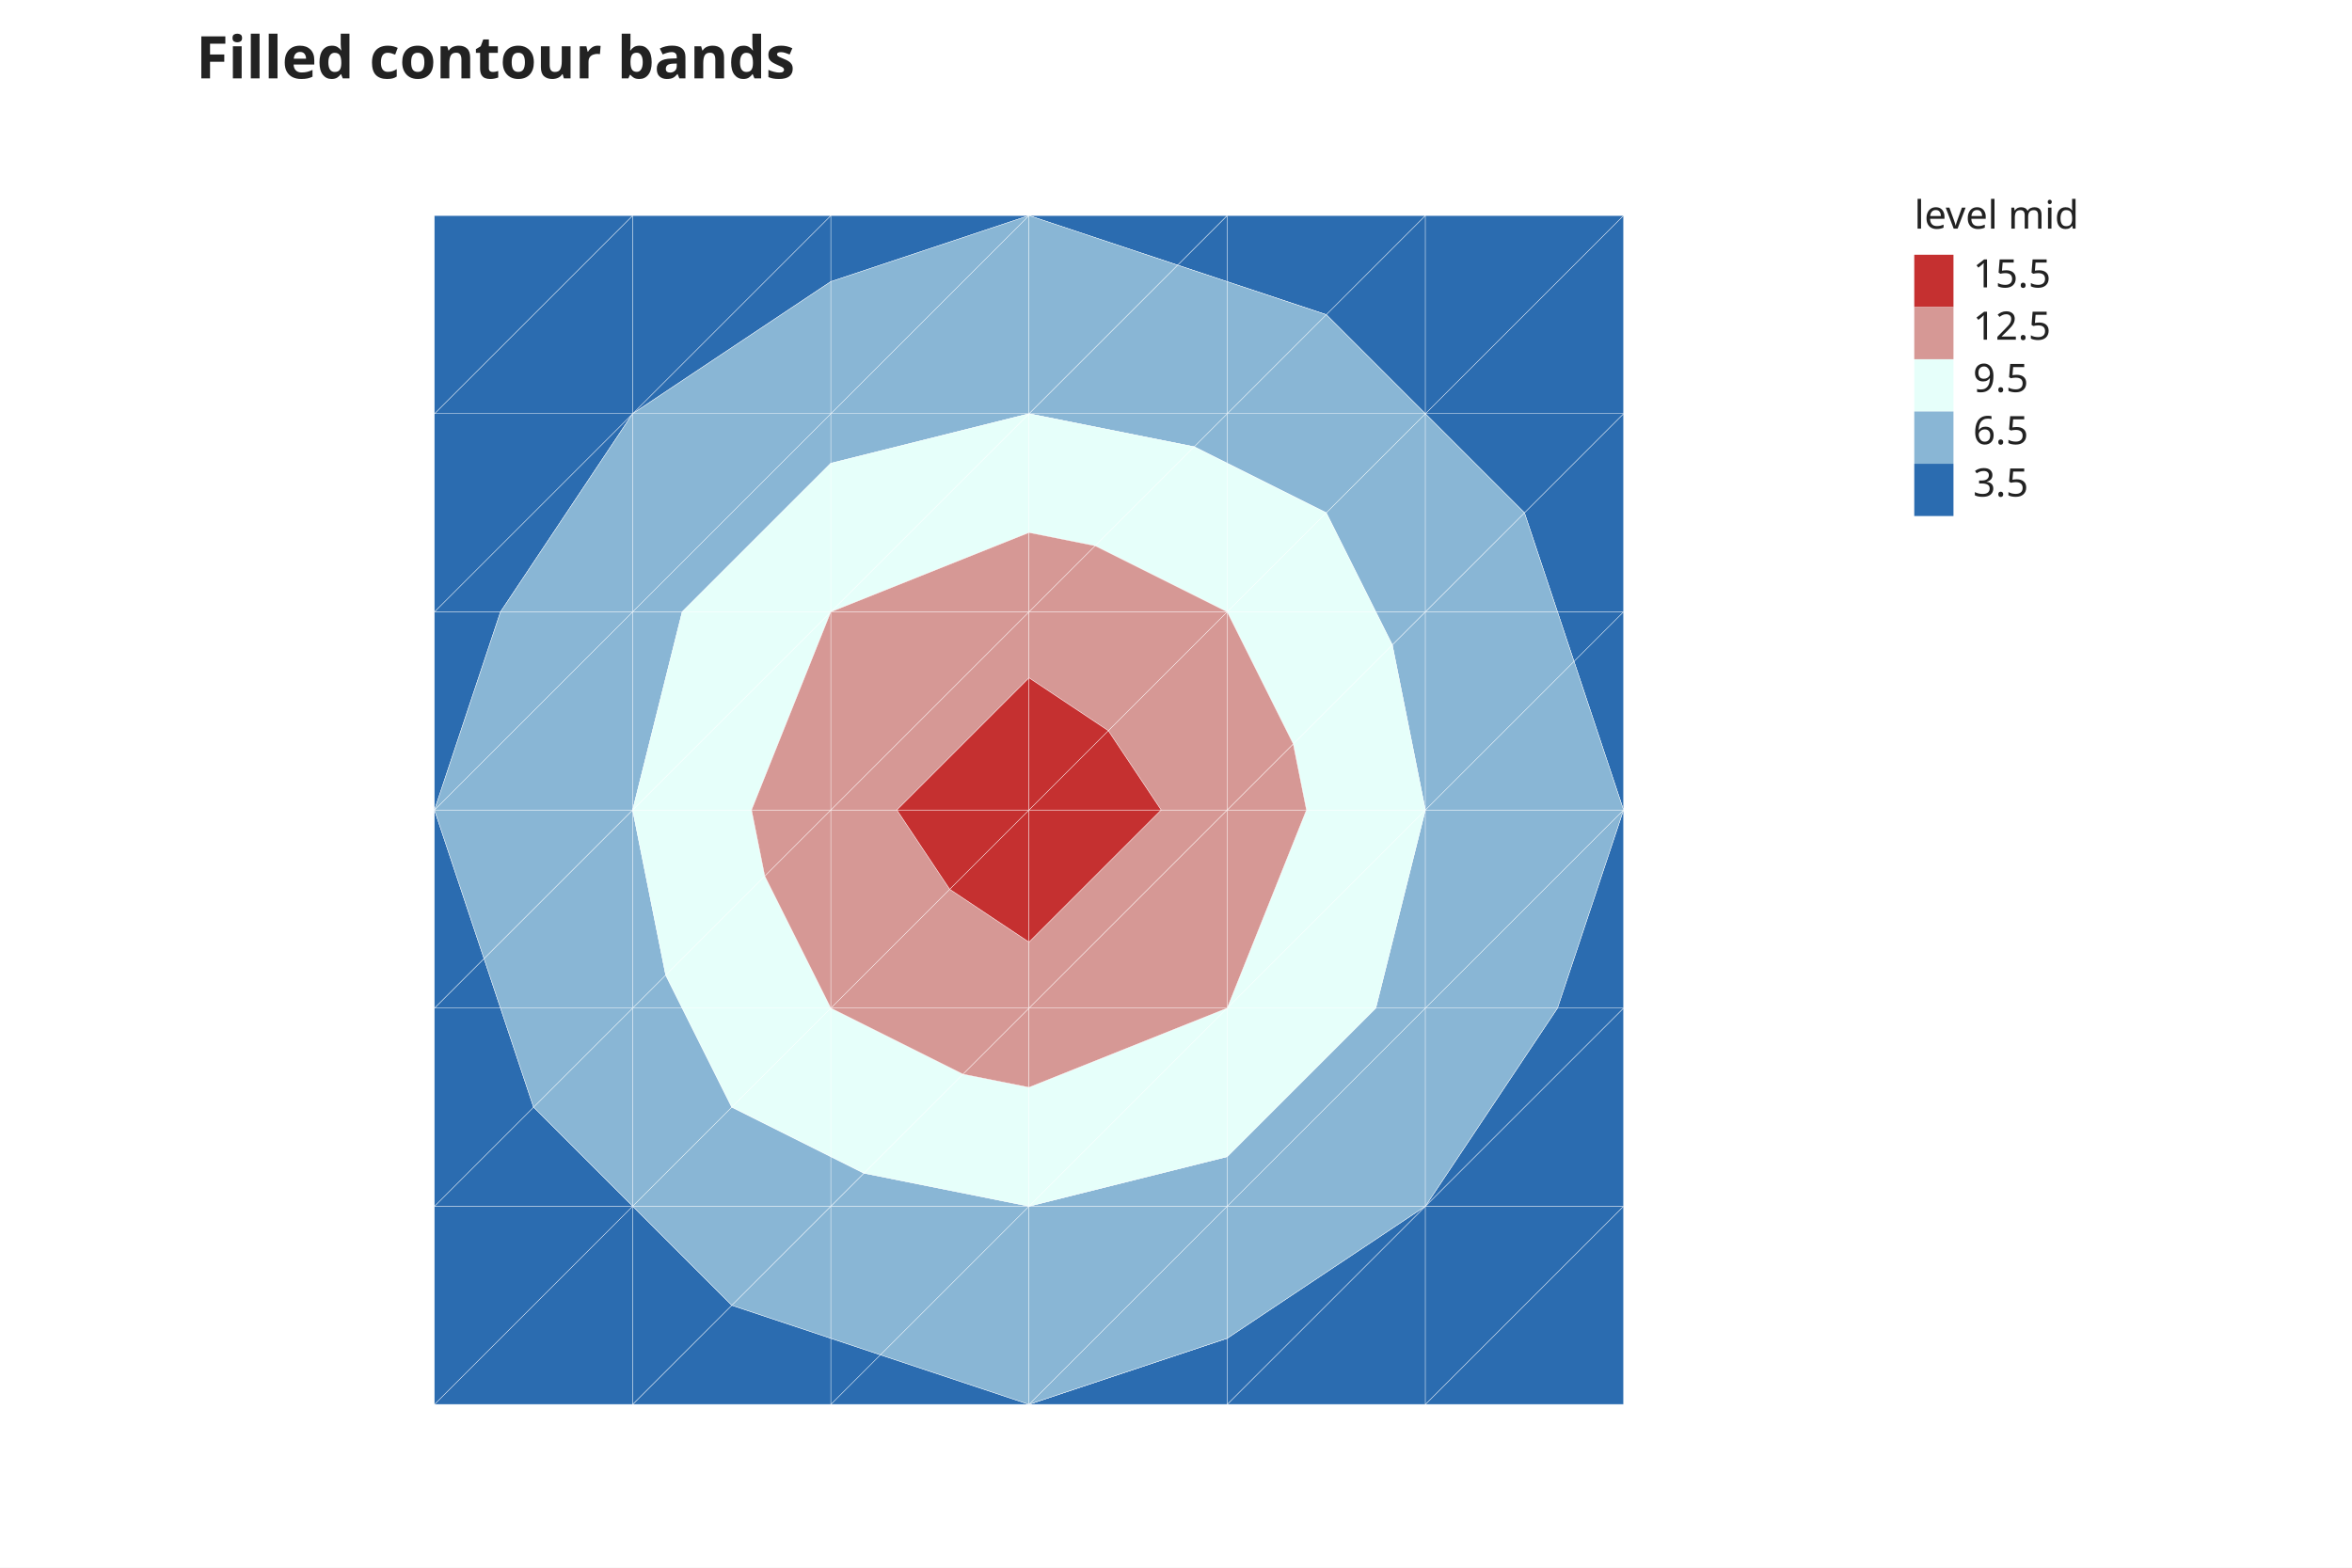
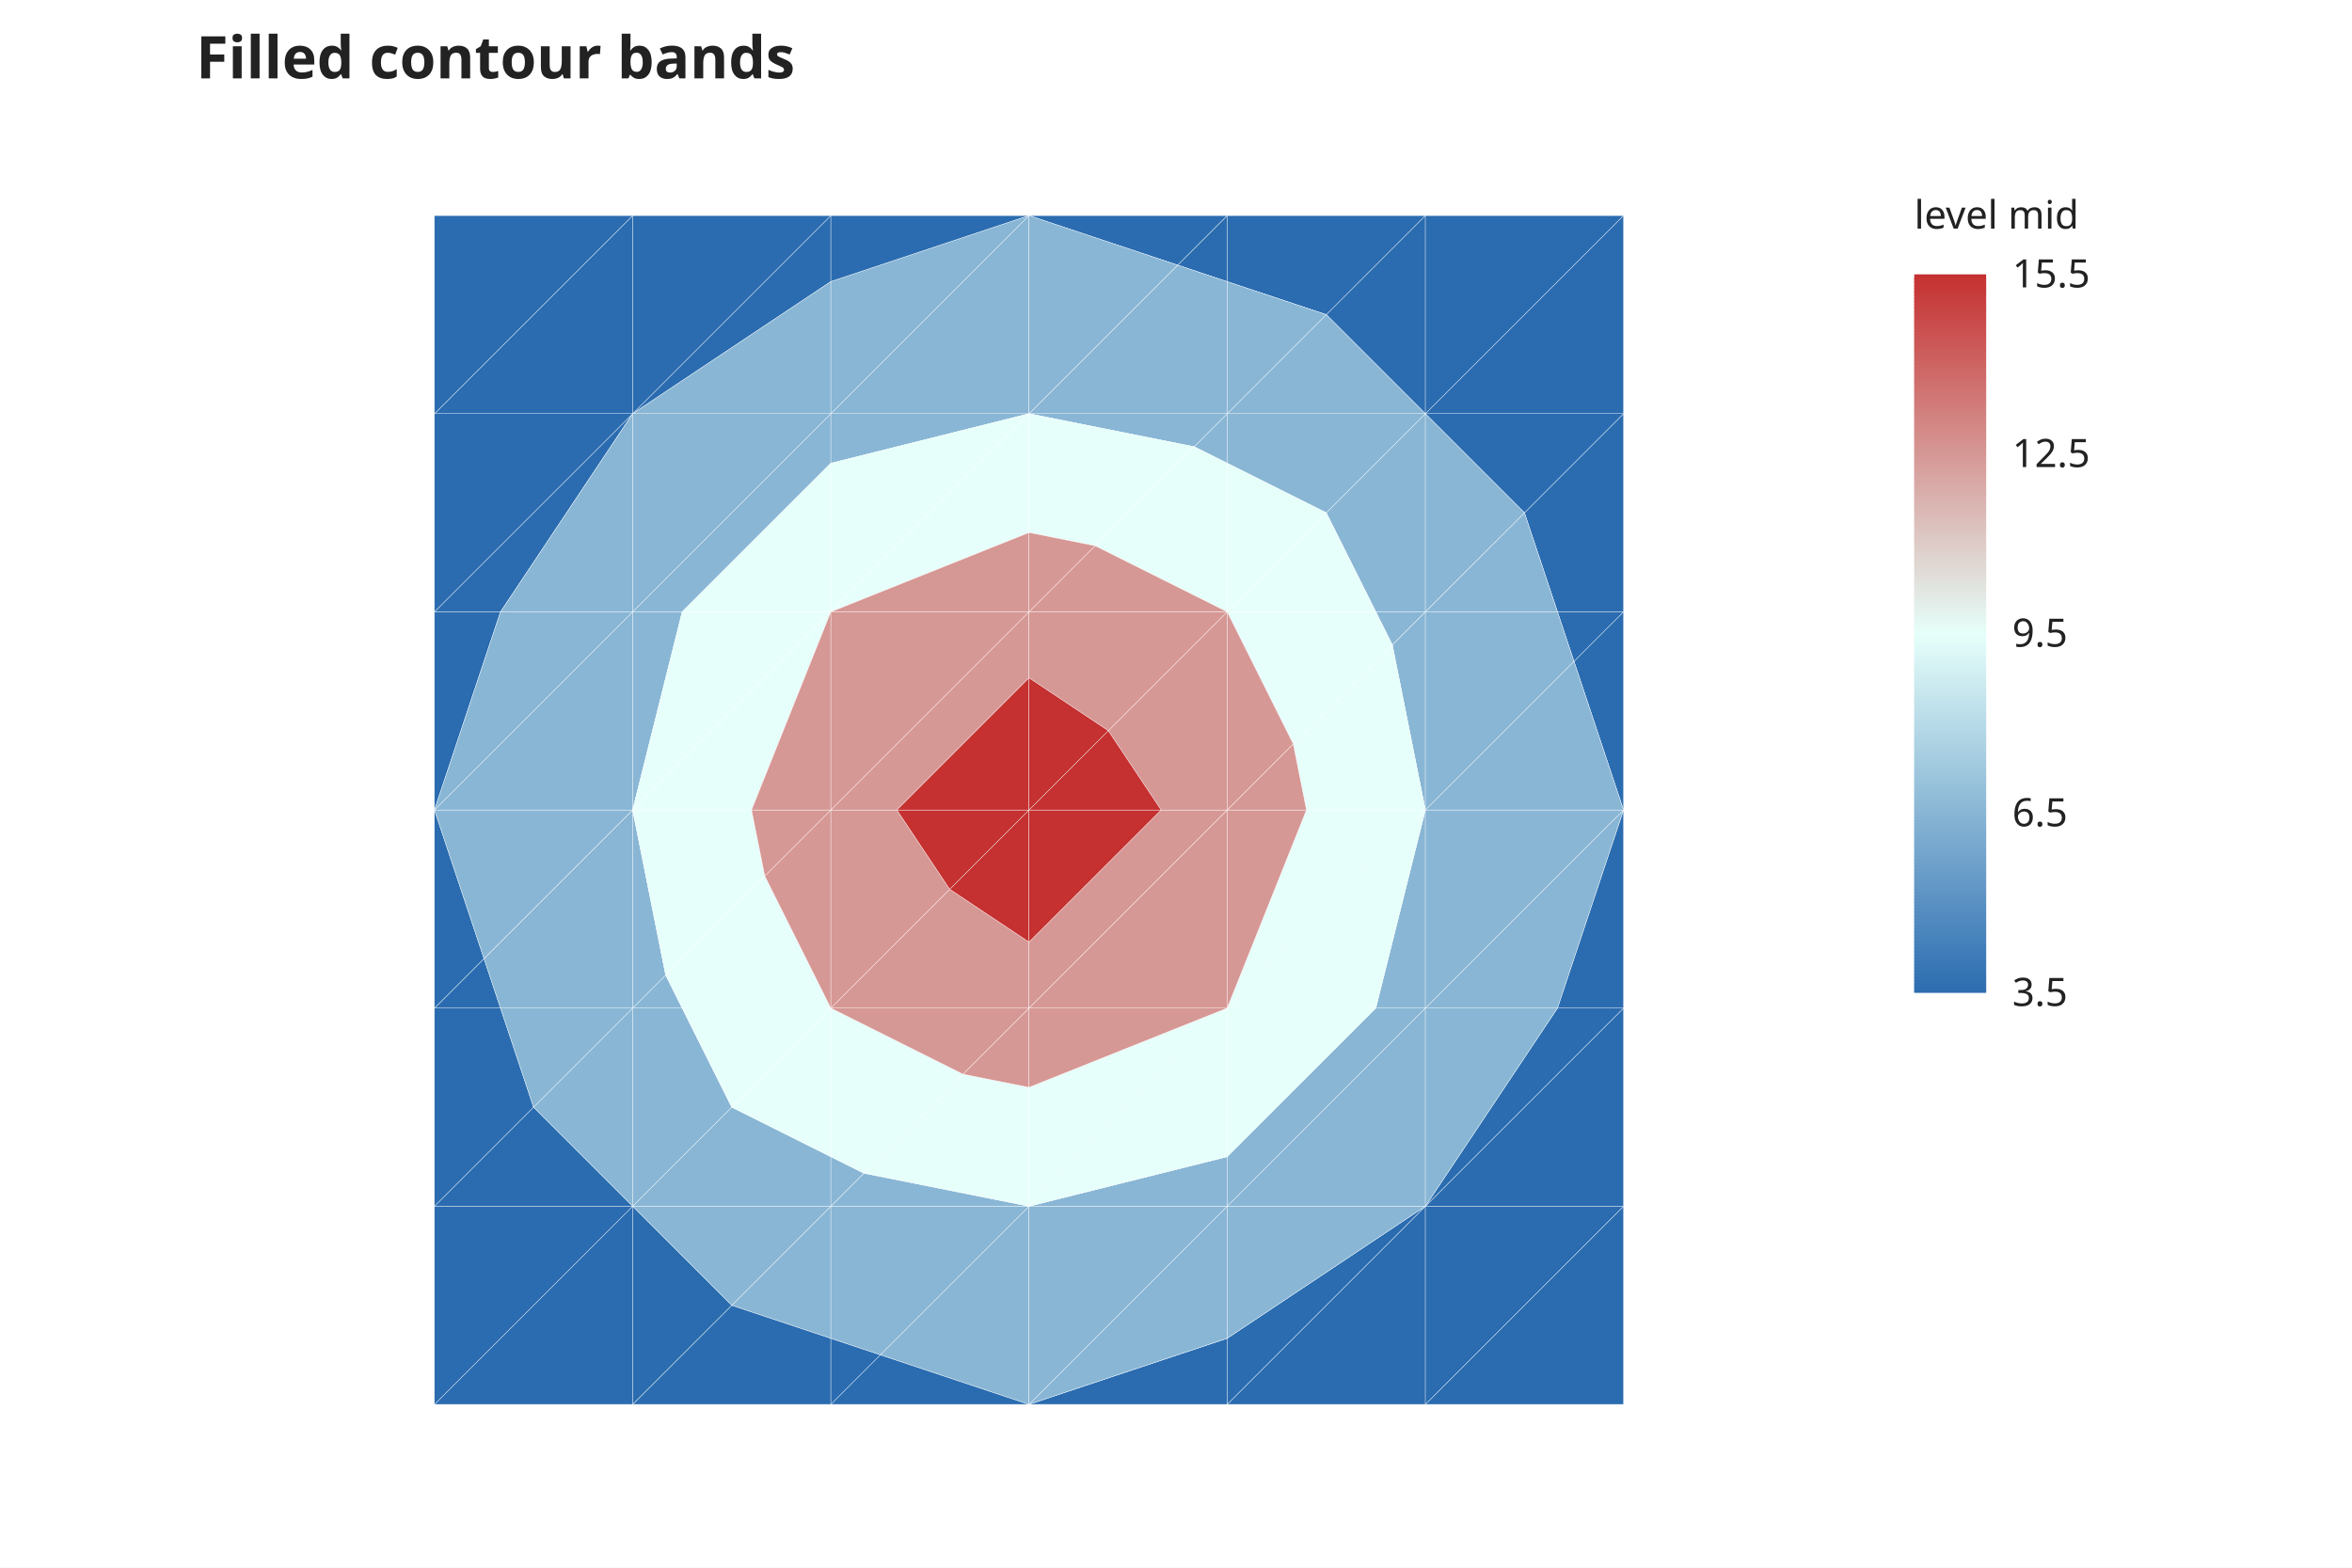
<svg xmlns="http://www.w3.org/2000/svg" width="720" height="480" viewBox="0 0 720 480" role="img" aria-label="Filled contour bands">
  <rect class="algraf-background" x="0" y="0" width="720" height="480" fill="#ffffff" />
  <text class="algraf-title" x="60" y="24" font-family="system-ui, sans-serif" font-size="18" font-weight="600" fill="#222222">Filled contour bands</text>
  <rect class="algraf-plot-area" x="60" y="66" width="510" height="364" fill="#ffffff" />
  <g class="algraf-layer algraf-geom-geo">
    <path d="M133 430L193.667 430L193.667 369.333L133 430Z" fill="#2b6cb0" fill-rule="evenodd" stroke="#ffffff" stroke-width="0.1" />
    <path d="M133 430L193.667 369.333L133 369.333L133 430Z" fill="#2b6cb0" fill-rule="evenodd" stroke="#ffffff" stroke-width="0.1" />
    <path d="M224 399.667L193.667 430L254.333 430L254.333 409.778L224 399.667Z" fill="#2b6cb0" fill-rule="evenodd" stroke="#ffffff" stroke-width="0.1" />
    <path d="M193.667 430L224 399.667L193.667 369.333L193.667 430Z" fill="#2b6cb0" fill-rule="evenodd" stroke="#ffffff" stroke-width="0.1" />
    <path d="M269.5 414.833L254.333 430L315 430L269.5 414.833Z" fill="#2b6cb0" fill-rule="evenodd" stroke="#ffffff" stroke-width="0.1" />
    <path d="M254.333 409.778L254.333 430L269.5 414.833L254.333 409.778Z" fill="#2b6cb0" fill-rule="evenodd" stroke="#ffffff" stroke-width="0.1" />
    <path d="M315 430L375.667 430L375.667 409.778L315 430Z" fill="#2b6cb0" fill-rule="evenodd" stroke="#ffffff" stroke-width="0.1" />
    <path d="M375.667 430L436.333 430L436.333 369.333L375.667 430Z" fill="#2b6cb0" fill-rule="evenodd" stroke="#ffffff" stroke-width="0.1" />
    <path d="M375.667 409.778L375.667 430L436.333 369.333L375.667 409.778Z" fill="#2b6cb0" fill-rule="evenodd" stroke="#ffffff" stroke-width="0.1" />
    <path d="M436.333 430L497 430L497 369.333L436.333 430Z" fill="#2b6cb0" fill-rule="evenodd" stroke="#ffffff" stroke-width="0.1" />
    <path d="M436.333 430L497 369.333L436.333 369.333L436.333 430Z" fill="#2b6cb0" fill-rule="evenodd" stroke="#ffffff" stroke-width="0.1" />
    <path d="M163.333 339L133 369.333L193.667 369.333L163.333 339Z" fill="#2b6cb0" fill-rule="evenodd" stroke="#ffffff" stroke-width="0.1" />
    <path d="M133 369.333L163.333 339L153.222 308.667L133 308.667L133 369.333Z" fill="#2b6cb0" fill-rule="evenodd" stroke="#ffffff" stroke-width="0.1" />
    <path d="M436.333 369.333L497 369.333L497 308.667L436.333 369.333Z" fill="#2b6cb0" fill-rule="evenodd" stroke="#ffffff" stroke-width="0.1" />
    <path d="M436.333 369.333L497 308.667L476.778 308.667L436.333 369.333Z" fill="#2b6cb0" fill-rule="evenodd" stroke="#ffffff" stroke-width="0.1" />
    <path d="M148.167 293.5L133 308.667L153.222 308.667L148.167 293.5Z" fill="#2b6cb0" fill-rule="evenodd" stroke="#ffffff" stroke-width="0.1" />
    <path d="M133 308.667L148.167 293.5L133 248L133 308.667Z" fill="#2b6cb0" fill-rule="evenodd" stroke="#ffffff" stroke-width="0.1" />
    <path d="M497 248L476.778 308.667L497 308.667L497 248Z" fill="#2b6cb0" fill-rule="evenodd" stroke="#ffffff" stroke-width="0.1" />
    <path d="M133 248L153.222 187.333L133 187.333L133 248Z" fill="#2b6cb0" fill-rule="evenodd" stroke="#ffffff" stroke-width="0.1" />
    <path d="M481.833 202.5L497 248L497 187.333L481.833 202.5Z" fill="#2b6cb0" fill-rule="evenodd" stroke="#ffffff" stroke-width="0.1" />
    <path d="M481.833 202.5L497 187.333L476.778 187.333L481.833 202.5Z" fill="#2b6cb0" fill-rule="evenodd" stroke="#ffffff" stroke-width="0.1" />
    <path d="M133 187.333L153.222 187.333L193.667 126.667L133 187.333Z" fill="#2b6cb0" fill-rule="evenodd" stroke="#ffffff" stroke-width="0.1" />
    <path d="M133 187.333L193.667 126.667L133 126.667L133 187.333Z" fill="#2b6cb0" fill-rule="evenodd" stroke="#ffffff" stroke-width="0.1" />
    <path d="M466.667 157L476.778 187.333L497 187.333L497 126.667L466.667 157Z" fill="#2b6cb0" fill-rule="evenodd" stroke="#ffffff" stroke-width="0.1" />
    <path d="M436.333 126.667L466.667 157L497 126.667L436.333 126.667Z" fill="#2b6cb0" fill-rule="evenodd" stroke="#ffffff" stroke-width="0.1" />
    <path d="M133 126.667L193.667 126.667L193.667 66L133 126.667Z" fill="#2b6cb0" fill-rule="evenodd" stroke="#ffffff" stroke-width="0.1" />
    <path d="M133 126.667L193.667 66L133 66L133 126.667Z" fill="#2b6cb0" fill-rule="evenodd" stroke="#ffffff" stroke-width="0.1" />
    <path d="M193.667 126.667L254.333 86.222L254.333 66L193.667 126.667Z" fill="#2b6cb0" fill-rule="evenodd" stroke="#ffffff" stroke-width="0.1" />
    <path d="M193.667 126.667L254.333 66L193.667 66L193.667 126.667Z" fill="#2b6cb0" fill-rule="evenodd" stroke="#ffffff" stroke-width="0.1" />
    <path d="M254.333 86.222L315 66L254.333 66L254.333 86.222Z" fill="#2b6cb0" fill-rule="evenodd" stroke="#ffffff" stroke-width="0.1" />
    <path d="M360.5 81.167L375.667 86.222L375.667 66L360.5 81.167Z" fill="#2b6cb0" fill-rule="evenodd" stroke="#ffffff" stroke-width="0.1" />
    <path d="M315 66L360.5 81.167L375.667 66L315 66Z" fill="#2b6cb0" fill-rule="evenodd" stroke="#ffffff" stroke-width="0.1" />
    <path d="M406 96.333L436.333 126.667L436.333 66L406 96.333Z" fill="#2b6cb0" fill-rule="evenodd" stroke="#ffffff" stroke-width="0.1" />
    <path d="M375.667 86.222L406 96.333L436.333 66L375.667 66L375.667 86.222Z" fill="#2b6cb0" fill-rule="evenodd" stroke="#ffffff" stroke-width="0.1" />
    <path d="M436.333 126.667L497 126.667L497 66L436.333 126.667Z" fill="#2b6cb0" fill-rule="evenodd" stroke="#ffffff" stroke-width="0.1" />
    <path d="M436.333 126.667L497 66L436.333 66L436.333 126.667Z" fill="#2b6cb0" fill-rule="evenodd" stroke="#ffffff" stroke-width="0.1" />
    <path d="M224 399.667L254.333 409.778L254.333 369.333L224 399.667Z" fill="#89b6d5" fill-rule="evenodd" stroke="#ffffff" stroke-width="0.1" />
    <path d="M193.667 369.333L224 399.667L254.333 369.333L193.667 369.333Z" fill="#89b6d5" fill-rule="evenodd" stroke="#ffffff" stroke-width="0.1" />
    <path d="M269.5 414.833L315 430L315 369.333L269.5 414.833Z" fill="#89b6d5" fill-rule="evenodd" stroke="#ffffff" stroke-width="0.1" />
    <path d="M254.333 409.778L269.5 414.833L315 369.333L254.333 369.333L254.333 409.778Z" fill="#89b6d5" fill-rule="evenodd" stroke="#ffffff" stroke-width="0.1" />
    <path d="M315 430L375.667 409.778L375.667 369.333L315 430Z" fill="#89b6d5" fill-rule="evenodd" stroke="#ffffff" stroke-width="0.1" />
    <path d="M315 430L375.667 369.333L315 369.333L315 430Z" fill="#89b6d5" fill-rule="evenodd" stroke="#ffffff" stroke-width="0.1" />
    <path d="M375.667 409.778L436.333 369.333L375.667 369.333L375.667 409.778Z" fill="#89b6d5" fill-rule="evenodd" stroke="#ffffff" stroke-width="0.1" />
    <path d="M163.333 339L193.667 369.333L193.667 308.667L163.333 339Z" fill="#89b6d5" fill-rule="evenodd" stroke="#ffffff" stroke-width="0.1" />
    <path d="M163.333 339L193.667 308.667L153.222 308.667L163.333 339Z" fill="#89b6d5" fill-rule="evenodd" stroke="#ffffff" stroke-width="0.1" />
    <path d="M224 339L193.667 369.333L254.333 369.333L254.333 354.167L224 339Z" fill="#89b6d5" fill-rule="evenodd" stroke="#ffffff" stroke-width="0.1" />
    <path d="M193.667 369.333L224 339L208.833 308.667L193.667 308.667L193.667 369.333Z" fill="#89b6d5" fill-rule="evenodd" stroke="#ffffff" stroke-width="0.1" />
    <path d="M264.444 359.222L254.333 369.333L315 369.333L264.444 359.222Z" fill="#89b6d5" fill-rule="evenodd" stroke="#ffffff" stroke-width="0.1" />
    <path d="M254.333 354.167L254.333 369.333L264.444 359.222L254.333 354.167Z" fill="#89b6d5" fill-rule="evenodd" stroke="#ffffff" stroke-width="0.1" />
    <path d="M315 369.333L375.667 369.333L375.667 354.167L315 369.333Z" fill="#89b6d5" fill-rule="evenodd" stroke="#ffffff" stroke-width="0.1" />
    <path d="M375.667 369.333L436.333 369.333L436.333 308.667L375.667 369.333Z" fill="#89b6d5" fill-rule="evenodd" stroke="#ffffff" stroke-width="0.1" />
    <path d="M375.667 354.167L375.667 369.333L436.333 308.667L421.167 308.667L375.667 354.167Z" fill="#89b6d5" fill-rule="evenodd" stroke="#ffffff" stroke-width="0.1" />
    <path d="M436.333 369.333L476.778 308.667L436.333 308.667L436.333 369.333Z" fill="#89b6d5" fill-rule="evenodd" stroke="#ffffff" stroke-width="0.1" />
    <path d="M148.167 293.5L153.222 308.667L193.667 308.667L193.667 248L148.167 293.5Z" fill="#89b6d5" fill-rule="evenodd" stroke="#ffffff" stroke-width="0.1" />
    <path d="M133 248L148.167 293.5L193.667 248L133 248Z" fill="#89b6d5" fill-rule="evenodd" stroke="#ffffff" stroke-width="0.1" />
    <path d="M203.778 298.556L193.667 308.667L208.833 308.667L203.778 298.556Z" fill="#89b6d5" fill-rule="evenodd" stroke="#ffffff" stroke-width="0.1" />
    <path d="M193.667 308.667L203.778 298.556L193.667 248L193.667 308.667Z" fill="#89b6d5" fill-rule="evenodd" stroke="#ffffff" stroke-width="0.1" />
    <path d="M436.333 248L421.167 308.667L436.333 308.667L436.333 248Z" fill="#89b6d5" fill-rule="evenodd" stroke="#ffffff" stroke-width="0.1" />
    <path d="M436.333 308.667L476.778 308.667L497 248L436.333 308.667Z" fill="#89b6d5" fill-rule="evenodd" stroke="#ffffff" stroke-width="0.1" />
    <path d="M436.333 308.667L497 248L436.333 248L436.333 308.667Z" fill="#89b6d5" fill-rule="evenodd" stroke="#ffffff" stroke-width="0.1" />
    <path d="M133 248L193.667 248L193.667 187.333L133 248Z" fill="#89b6d5" fill-rule="evenodd" stroke="#ffffff" stroke-width="0.1" />
    <path d="M133 248L193.667 187.333L153.222 187.333L133 248Z" fill="#89b6d5" fill-rule="evenodd" stroke="#ffffff" stroke-width="0.1" />
    <path d="M193.667 248L208.833 187.333L193.667 187.333L193.667 248Z" fill="#89b6d5" fill-rule="evenodd" stroke="#ffffff" stroke-width="0.1" />
    <path d="M426.222 197.444L436.333 248L436.333 187.333L426.222 197.444Z" fill="#89b6d5" fill-rule="evenodd" stroke="#ffffff" stroke-width="0.1" />
    <path d="M426.222 197.444L436.333 187.333L421.167 187.333L426.222 197.444Z" fill="#89b6d5" fill-rule="evenodd" stroke="#ffffff" stroke-width="0.1" />
    <path d="M481.833 202.5L436.333 248L497 248L481.833 202.5Z" fill="#89b6d5" fill-rule="evenodd" stroke="#ffffff" stroke-width="0.1" />
    <path d="M436.333 248L481.833 202.5L476.778 187.333L436.333 187.333L436.333 248Z" fill="#89b6d5" fill-rule="evenodd" stroke="#ffffff" stroke-width="0.1" />
    <path d="M193.667 126.667L153.222 187.333L193.667 187.333L193.667 126.667Z" fill="#89b6d5" fill-rule="evenodd" stroke="#ffffff" stroke-width="0.1" />
    <path d="M193.667 187.333L208.833 187.333L254.333 141.833L254.333 126.667L193.667 187.333Z" fill="#89b6d5" fill-rule="evenodd" stroke="#ffffff" stroke-width="0.1" />
    <path d="M193.667 187.333L254.333 126.667L193.667 126.667L193.667 187.333Z" fill="#89b6d5" fill-rule="evenodd" stroke="#ffffff" stroke-width="0.1" />
    <path d="M254.333 141.833L315 126.667L254.333 126.667L254.333 141.833Z" fill="#89b6d5" fill-rule="evenodd" stroke="#ffffff" stroke-width="0.1" />
    <path d="M365.556 136.778L375.667 141.833L375.667 126.667L365.556 136.778Z" fill="#89b6d5" fill-rule="evenodd" stroke="#ffffff" stroke-width="0.1" />
    <path d="M315 126.667L365.556 136.778L375.667 126.667L315 126.667Z" fill="#89b6d5" fill-rule="evenodd" stroke="#ffffff" stroke-width="0.1" />
    <path d="M406 157L421.167 187.333L436.333 187.333L436.333 126.667L406 157Z" fill="#89b6d5" fill-rule="evenodd" stroke="#ffffff" stroke-width="0.1" />
    <path d="M375.667 141.833L406 157L436.333 126.667L375.667 126.667L375.667 141.833Z" fill="#89b6d5" fill-rule="evenodd" stroke="#ffffff" stroke-width="0.1" />
    <path d="M466.667 157L436.333 187.333L476.778 187.333L466.667 157Z" fill="#89b6d5" fill-rule="evenodd" stroke="#ffffff" stroke-width="0.1" />
    <path d="M436.333 187.333L466.667 157L436.333 126.667L436.333 187.333Z" fill="#89b6d5" fill-rule="evenodd" stroke="#ffffff" stroke-width="0.1" />
    <path d="M193.667 126.667L254.333 126.667L254.333 86.222L193.667 126.667Z" fill="#89b6d5" fill-rule="evenodd" stroke="#ffffff" stroke-width="0.1" />
    <path d="M254.333 126.667L315 126.667L315 66L254.333 126.667Z" fill="#89b6d5" fill-rule="evenodd" stroke="#ffffff" stroke-width="0.1" />
    <path d="M254.333 86.222L254.333 126.667L315 66L254.333 86.222Z" fill="#89b6d5" fill-rule="evenodd" stroke="#ffffff" stroke-width="0.1" />
    <path d="M360.5 81.167L315 126.667L375.667 126.667L375.667 86.222L360.5 81.167Z" fill="#89b6d5" fill-rule="evenodd" stroke="#ffffff" stroke-width="0.1" />
    <path d="M315 126.667L360.5 81.167L315 66L315 126.667Z" fill="#89b6d5" fill-rule="evenodd" stroke="#ffffff" stroke-width="0.1" />
    <path d="M406 96.333L375.667 126.667L436.333 126.667L406 96.333Z" fill="#89b6d5" fill-rule="evenodd" stroke="#ffffff" stroke-width="0.1" />
    <path d="M375.667 86.222L375.667 126.667L406 96.333L375.667 86.222Z" fill="#89b6d5" fill-rule="evenodd" stroke="#ffffff" stroke-width="0.1" />
    <path d="M224 339L254.333 354.167L254.333 308.667L224 339Z" fill="#e6fffa" fill-rule="evenodd" stroke="#ffffff" stroke-width="0.1" />
    <path d="M224 339L254.333 308.667L208.833 308.667L224 339Z" fill="#e6fffa" fill-rule="evenodd" stroke="#ffffff" stroke-width="0.1" />
    <path d="M294.778 328.889L264.444 359.222L315 369.333L315 332.933L294.778 328.889Z" fill="#e6fffa" fill-rule="evenodd" stroke="#ffffff" stroke-width="0.1" />
    <path d="M254.333 354.167L264.444 359.222L294.778 328.889L254.333 308.667L254.333 354.167Z" fill="#e6fffa" fill-rule="evenodd" stroke="#ffffff" stroke-width="0.1" />
    <path d="M315 369.333L375.667 354.167L375.667 308.667L315 369.333Z" fill="#e6fffa" fill-rule="evenodd" stroke="#ffffff" stroke-width="0.1" />
    <path d="M315 332.933L315 369.333L375.667 308.667L315 332.933Z" fill="#e6fffa" fill-rule="evenodd" stroke="#ffffff" stroke-width="0.1" />
    <path d="M375.667 354.167L421.167 308.667L375.667 308.667L375.667 354.167Z" fill="#e6fffa" fill-rule="evenodd" stroke="#ffffff" stroke-width="0.1" />
    <path d="M234.111 268.222L203.778 298.556L208.833 308.667L254.333 308.667L234.111 268.222Z" fill="#e6fffa" fill-rule="evenodd" stroke="#ffffff" stroke-width="0.1" />
    <path d="M230.067 248L193.667 248L203.778 298.556L234.111 268.222L230.067 248Z" fill="#e6fffa" fill-rule="evenodd" stroke="#ffffff" stroke-width="0.1" />
    <path d="M375.667 308.667L421.167 308.667L436.333 248L375.667 308.667Z" fill="#e6fffa" fill-rule="evenodd" stroke="#ffffff" stroke-width="0.1" />
    <path d="M375.667 308.667L436.333 248L399.933 248L375.667 308.667Z" fill="#e6fffa" fill-rule="evenodd" stroke="#ffffff" stroke-width="0.1" />
    <path d="M193.667 248L230.067 248L254.333 187.333L193.667 248Z" fill="#e6fffa" fill-rule="evenodd" stroke="#ffffff" stroke-width="0.1" />
    <path d="M193.667 248L254.333 187.333L208.833 187.333L193.667 248Z" fill="#e6fffa" fill-rule="evenodd" stroke="#ffffff" stroke-width="0.1" />
    <path d="M426.222 197.444L395.889 227.778L399.933 248L436.333 248L426.222 197.444Z" fill="#e6fffa" fill-rule="evenodd" stroke="#ffffff" stroke-width="0.1" />
    <path d="M375.667 187.333L395.889 227.778L426.222 197.444L421.167 187.333L375.667 187.333Z" fill="#e6fffa" fill-rule="evenodd" stroke="#ffffff" stroke-width="0.1" />
    <path d="M208.833 187.333L254.333 187.333L254.333 141.833L208.833 187.333Z" fill="#e6fffa" fill-rule="evenodd" stroke="#ffffff" stroke-width="0.1" />
    <path d="M254.333 187.333L315 163.067L315 126.667L254.333 187.333Z" fill="#e6fffa" fill-rule="evenodd" stroke="#ffffff" stroke-width="0.1" />
    <path d="M254.333 141.833L254.333 187.333L315 126.667L254.333 141.833Z" fill="#e6fffa" fill-rule="evenodd" stroke="#ffffff" stroke-width="0.1" />
    <path d="M365.556 136.778L335.222 167.111L375.667 187.333L375.667 141.833L365.556 136.778Z" fill="#e6fffa" fill-rule="evenodd" stroke="#ffffff" stroke-width="0.1" />
    <path d="M315 163.067L335.222 167.111L365.556 136.778L315 126.667L315 163.067Z" fill="#e6fffa" fill-rule="evenodd" stroke="#ffffff" stroke-width="0.1" />
    <path d="M406 157L375.667 187.333L421.167 187.333L406 157Z" fill="#e6fffa" fill-rule="evenodd" stroke="#ffffff" stroke-width="0.1" />
    <path d="M375.667 141.833L375.667 187.333L406 157L375.667 141.833Z" fill="#e6fffa" fill-rule="evenodd" stroke="#ffffff" stroke-width="0.1" />
    <path d="M294.778 328.889L315 332.933L315 308.667L294.778 328.889Z" fill="#d69895" fill-rule="evenodd" stroke="#ffffff" stroke-width="0.1" />
    <path d="M254.333 308.667L294.778 328.889L315 308.667L254.333 308.667Z" fill="#d69895" fill-rule="evenodd" stroke="#ffffff" stroke-width="0.1" />
    <path d="M315 332.933L375.667 308.667L315 308.667L315 332.933Z" fill="#d69895" fill-rule="evenodd" stroke="#ffffff" stroke-width="0.1" />
    <path d="M234.111 268.222L254.333 308.667L254.333 248L234.111 268.222Z" fill="#d69895" fill-rule="evenodd" stroke="#ffffff" stroke-width="0.1" />
    <path d="M234.111 268.222L254.333 248L230.067 248L234.111 268.222Z" fill="#d69895" fill-rule="evenodd" stroke="#ffffff" stroke-width="0.1" />
    <path d="M290.733 272.267L254.333 308.667L315 308.667L315 288.444L290.733 272.267Z" fill="#d69895" fill-rule="evenodd" stroke="#ffffff" stroke-width="0.1" />
    <path d="M254.333 308.667L290.733 272.267L274.556 248L254.333 248L254.333 308.667Z" fill="#d69895" fill-rule="evenodd" stroke="#ffffff" stroke-width="0.1" />
    <path d="M315 308.667L375.667 308.667L375.667 248L315 308.667Z" fill="#d69895" fill-rule="evenodd" stroke="#ffffff" stroke-width="0.1" />
    <path d="M315 288.444L315 308.667L375.667 248L355.444 248L315 288.444Z" fill="#d69895" fill-rule="evenodd" stroke="#ffffff" stroke-width="0.1" />
    <path d="M375.667 308.667L399.933 248L375.667 248L375.667 308.667Z" fill="#d69895" fill-rule="evenodd" stroke="#ffffff" stroke-width="0.1" />
    <path d="M254.333 187.333L230.067 248L254.333 248L254.333 187.333Z" fill="#d69895" fill-rule="evenodd" stroke="#ffffff" stroke-width="0.1" />
    <path d="M254.333 248L274.556 248L315 207.556L315 187.333L254.333 248Z" fill="#d69895" fill-rule="evenodd" stroke="#ffffff" stroke-width="0.1" />
    <path d="M254.333 248L315 187.333L254.333 187.333L254.333 248Z" fill="#d69895" fill-rule="evenodd" stroke="#ffffff" stroke-width="0.1" />
    <path d="M339.267 223.733L355.444 248L375.667 248L375.667 187.333L339.267 223.733Z" fill="#d69895" fill-rule="evenodd" stroke="#ffffff" stroke-width="0.1" />
    <path d="M315 207.556L339.267 223.733L375.667 187.333L315 187.333L315 207.556Z" fill="#d69895" fill-rule="evenodd" stroke="#ffffff" stroke-width="0.1" />
    <path d="M395.889 227.778L375.667 248L399.933 248L395.889 227.778Z" fill="#d69895" fill-rule="evenodd" stroke="#ffffff" stroke-width="0.1" />
    <path d="M375.667 248L395.889 227.778L375.667 187.333L375.667 248Z" fill="#d69895" fill-rule="evenodd" stroke="#ffffff" stroke-width="0.1" />
    <path d="M254.333 187.333L315 187.333L315 163.067L254.333 187.333Z" fill="#d69895" fill-rule="evenodd" stroke="#ffffff" stroke-width="0.1" />
    <path d="M335.222 167.111L315 187.333L375.667 187.333L335.222 167.111Z" fill="#d69895" fill-rule="evenodd" stroke="#ffffff" stroke-width="0.1" />
    <path d="M315 163.067L315 187.333L335.222 167.111L315 163.067Z" fill="#d69895" fill-rule="evenodd" stroke="#ffffff" stroke-width="0.1" />
    <path d="M290.733 272.267L315 288.444L315 248L290.733 272.267Z" fill="#c53030" fill-rule="evenodd" stroke="#ffffff" stroke-width="0.1" />
    <path d="M290.733 272.267L315 248L274.556 248L290.733 272.267Z" fill="#c53030" fill-rule="evenodd" stroke="#ffffff" stroke-width="0.1" />
    <path d="M315 288.444L355.444 248L315 248L315 288.444Z" fill="#c53030" fill-rule="evenodd" stroke="#ffffff" stroke-width="0.1" />
    <path d="M274.556 248L315 248L315 207.556L274.556 248Z" fill="#c53030" fill-rule="evenodd" stroke="#ffffff" stroke-width="0.1" />
    <path d="M339.267 223.733L315 248L355.444 248L339.267 223.733Z" fill="#c53030" fill-rule="evenodd" stroke="#ffffff" stroke-width="0.1" />
    <path d="M315 207.556L315 248L339.267 223.733L315 207.556Z" fill="#c53030" fill-rule="evenodd" stroke="#ffffff" stroke-width="0.1" />
  </g>
  <g class="algraf-legends">
    <text x="586" y="70" text-anchor="start" font-family="system-ui, sans-serif" font-size="12" fill="#222222">level mid</text>
-     <rect x="586" y="78" width="12" height="16" fill="#c53030" />
-     <text x="604" y="88" text-anchor="start" font-family="system-ui, sans-serif" font-size="12" fill="#222222">15.5</text>
-     <rect x="586" y="94" width="12" height="16" fill="#d69895" />
-     <text x="604" y="104" text-anchor="start" font-family="system-ui, sans-serif" font-size="12" fill="#222222">12.5</text>
-     <rect x="586" y="110" width="12" height="16" fill="#e6fffa" />
-     <text x="604" y="120" text-anchor="start" font-family="system-ui, sans-serif" font-size="12" fill="#222222">9.5</text>
-     <rect x="586" y="126" width="12" height="16" fill="#89b6d5" />
-     <text x="604" y="136" text-anchor="start" font-family="system-ui, sans-serif" font-size="12" fill="#222222">6.5</text>
-     <rect x="586" y="142" width="12" height="16" fill="#2b6cb0" />
-     <text x="604" y="152" text-anchor="start" font-family="system-ui, sans-serif" font-size="12" fill="#222222">3.5</text>
+     <rect x="586" y="84" width="22" height="1.75" fill="#c53131" />
+     <rect x="586" y="85" width="22" height="1.75" fill="#c53333" />
+     <rect x="586" y="86" width="22" height="1.75" fill="#c63535" />
+     <rect x="586" y="87" width="22" height="1.75" fill="#c63736" />
+     <rect x="586" y="88" width="22" height="1.75" fill="#c63838" />
+     <rect x="586" y="89" width="22" height="1.75" fill="#c73a3a" />
+     <rect x="586" y="90" width="22" height="1.75" fill="#c73c3c" />
+     <rect x="586" y="91" width="22" height="1.75" fill="#c73e3e" />
+     <rect x="586" y="92" width="22" height="1.75" fill="#c84040" />
+     <rect x="586" y="93" width="22" height="1.75" fill="#c84241" />
+     <rect x="586" y="94" width="22" height="1.75" fill="#c84443" />
+     <rect x="586" y="95" width="22" height="1.75" fill="#c84645" />
+     <rect x="586" y="96" width="22" height="1.75" fill="#c94847" />
+     <rect x="586" y="97" width="22" height="1.75" fill="#c94949" />
+     <rect x="586" y="98" width="22" height="1.75" fill="#c94b4b" />
+     <rect x="586" y="99" width="22" height="1.75" fill="#ca4d4c" />
+     <rect x="586" y="100" width="22" height="1.75" fill="#ca4f4e" />
+     <rect x="586" y="101" width="22" height="1.75" fill="#ca5150" />
+     <rect x="586" y="102" width="22" height="1.75" fill="#cb5352" />
+     <rect x="586" y="103" width="22" height="1.75" fill="#cb5554" />
+     <rect x="586" y="104" width="22" height="1.75" fill="#cb5756" />
+     <rect x="586" y="105" width="22" height="1.75" fill="#cb5857" />
+     <rect x="586" y="106" width="22" height="1.75" fill="#cc5a59" />
+     <rect x="586" y="107" width="22" height="1.75" fill="#cc5c5b" />
+     <rect x="586" y="108" width="22" height="1.75" fill="#cc5e5d" />
+     <rect x="586" y="109" width="22" height="1.75" fill="#cd605f" />
+     <rect x="586" y="110" width="22" height="1.75" fill="#cd6261" />
+     <rect x="586" y="111" width="22" height="1.75" fill="#cd6463" />
+     <rect x="586" y="112" width="22" height="1.75" fill="#ce6664" />
+     <rect x="586" y="113" width="22" height="1.75" fill="#ce6866" />
+     <rect x="586" y="114" width="22" height="1.75" fill="#ce6968" />
+     <rect x="586" y="115" width="22" height="1.75" fill="#ce6b6a" />
+     <rect x="586" y="116" width="22" height="1.75" fill="#cf6d6c" />
+     <rect x="586" y="117" width="22" height="1.75" fill="#cf6f6e" />
+     <rect x="586" y="118" width="22" height="1.75" fill="#cf716f" />
+     <rect x="586" y="119" width="22" height="1.75" fill="#d07371" />
+     <rect x="586" y="120" width="22" height="1.75" fill="#d07573" />
+     <rect x="586" y="121" width="22" height="1.75" fill="#d07775" />
+     <rect x="586" y="122" width="22" height="1.75" fill="#d17877" />
+     <rect x="586" y="123" width="22" height="1.75" fill="#d17a79" />
+     <rect x="586" y="124" width="22" height="1.75" fill="#d17c7a" />
+     <rect x="586" y="125" width="22" height="1.75" fill="#d17e7c" />
+     <rect x="586" y="126" width="22" height="1.75" fill="#d2807e" />
+     <rect x="586" y="127" width="22" height="1.75" fill="#d28280" />
+     <rect x="586" y="128" width="22" height="1.75" fill="#d28482" />
+     <rect x="586" y="129" width="22" height="1.75" fill="#d38684" />
+     <rect x="586" y="130" width="22" height="1.75" fill="#d38885" />
+     <rect x="586" y="131" width="22" height="1.75" fill="#d38987" />
+     <rect x="586" y="132" width="22" height="1.75" fill="#d48b89" />
+     <rect x="586" y="133" width="22" height="1.75" fill="#d48d8b" />
+     <rect x="586" y="134" width="22" height="1.75" fill="#d48f8d" />
+     <rect x="586" y="135" width="22" height="1.75" fill="#d4918f" />
+     <rect x="586" y="136" width="22" height="1.75" fill="#d59390" />
+     <rect x="586" y="137" width="22" height="1.75" fill="#d59592" />
+     <rect x="586" y="138" width="22" height="1.75" fill="#d59794" />
+     <rect x="586" y="139" width="22" height="1.75" fill="#d69896" />
+     <rect x="586" y="140" width="22" height="1.75" fill="#d69a98" />
+     <rect x="586" y="141" width="22" height="1.75" fill="#d69c9a" />
+     <rect x="586" y="142" width="22" height="1.75" fill="#d79e9b" />
+     <rect x="586" y="143" width="22" height="1.75" fill="#d7a09d" />
+     <rect x="586" y="144" width="22" height="1.75" fill="#d7a29f" />
+     <rect x="586" y="145" width="22" height="1.75" fill="#d7a4a1" />
+     <rect x="586" y="146" width="22" height="1.75" fill="#d8a6a3" />
+     <rect x="586" y="147" width="22" height="1.75" fill="#d8a7a5" />
+     <rect x="586" y="148" width="22" height="1.75" fill="#d8a9a6" />
+     <rect x="586" y="149" width="22" height="1.75" fill="#d9aba8" />
+     <rect x="586" y="150" width="22" height="1.75" fill="#d9adaa" />
+     <rect x="586" y="151" width="22" height="1.75" fill="#d9afac" />
+     <rect x="586" y="152" width="22" height="1.75" fill="#dab1ae" />
+     <rect x="586" y="153" width="22" height="1.75" fill="#dab3b0" />
+     <rect x="586" y="154" width="22" height="1.75" fill="#dab5b1" />
+     <rect x="586" y="155" width="22" height="1.75" fill="#dab7b3" />
+     <rect x="586" y="156" width="22" height="1.75" fill="#dbb8b5" />
+     <rect x="586" y="157" width="22" height="1.75" fill="#dbbab7" />
+     <rect x="586" y="158" width="22" height="1.75" fill="#dbbcb9" />
+     <rect x="586" y="159" width="22" height="1.75" fill="#dcbebb" />
+     <rect x="586" y="160" width="22" height="1.75" fill="#dcc0bc" />
+     <rect x="586" y="161" width="22" height="1.75" fill="#dcc2be" />
+     <rect x="586" y="162" width="22" height="1.75" fill="#ddc4c0" />
+     <rect x="586" y="163" width="22" height="1.75" fill="#ddc6c2" />
+     <rect x="586" y="164" width="22" height="1.75" fill="#ddc7c4" />
+     <rect x="586" y="165" width="22" height="1.75" fill="#ddc9c6" />
+     <rect x="586" y="166" width="22" height="1.75" fill="#decbc8" />
+     <rect x="586" y="167" width="22" height="1.75" fill="#decdc9" />
+     <rect x="586" y="168" width="22" height="1.75" fill="#decfcb" />
+     <rect x="586" y="169" width="22" height="1.75" fill="#dfd1cd" />
+     <rect x="586" y="170" width="22" height="1.75" fill="#dfd3cf" />
+     <rect x="586" y="171" width="22" height="1.75" fill="#dfd5d1" />
+     <rect x="586" y="172" width="22" height="1.75" fill="#e0d7d3" />
+     <rect x="586" y="173" width="22" height="1.75" fill="#e0d8d4" />
+     <rect x="586" y="174" width="22" height="1.75" fill="#e0dad6" />
+     <rect x="586" y="175" width="22" height="1.75" fill="#e0dcd8" />
+     <rect x="586" y="176" width="22" height="1.75" fill="#e1deda" />
+     <rect x="586" y="177" width="22" height="1.75" fill="#e1e0dc" />
+     <rect x="586" y="178" width="22" height="1.75" fill="#e1e2de" />
+     <rect x="586" y="179" width="22" height="1.75" fill="#e2e4df" />
+     <rect x="586" y="180" width="22" height="1.75" fill="#e2e6e1" />
+     <rect x="586" y="181" width="22" height="1.75" fill="#e2e7e3" />
+     <rect x="586" y="182" width="22" height="1.75" fill="#e3e9e5" />
+     <rect x="586" y="183" width="22" height="1.75" fill="#e3ebe7" />
+     <rect x="586" y="184" width="22" height="1.75" fill="#e3ede9" />
+     <rect x="586" y="185" width="22" height="1.75" fill="#e3efea" />
+     <rect x="586" y="186" width="22" height="1.75" fill="#e4f1ec" />
+     <rect x="586" y="187" width="22" height="1.75" fill="#e4f3ee" />
+     <rect x="586" y="188" width="22" height="1.75" fill="#e4f5f0" />
+     <rect x="586" y="189" width="22" height="1.75" fill="#e5f7f2" />
+     <rect x="586" y="190" width="22" height="1.75" fill="#e5f8f4" />
+     <rect x="586" y="191" width="22" height="1.75" fill="#e5faf5" />
+     <rect x="586" y="192" width="22" height="1.75" fill="#e6fcf7" />
+     <rect x="586" y="193" width="22" height="1.75" fill="#e6fef9" />
+     <rect x="586" y="194" width="22" height="1.75" fill="#e5fefa" />
+     <rect x="586" y="195" width="22" height="1.75" fill="#e3fdf9" />
+     <rect x="586" y="196" width="22" height="1.75" fill="#e2fcf8" />
+     <rect x="586" y="197" width="22" height="1.75" fill="#e0faf8" />
+     <rect x="586" y="198" width="22" height="1.75" fill="#def9f7" />
+     <rect x="586" y="199" width="22" height="1.75" fill="#ddf8f6" />
+     <rect x="586" y="200" width="22" height="1.75" fill="#dbf6f6" />
+     <rect x="586" y="201" width="22" height="1.75" fill="#d9f5f5" />
+     <rect x="586" y="202" width="22" height="1.75" fill="#d8f4f4" />
+     <rect x="586" y="203" width="22" height="1.75" fill="#d6f2f4" />
+     <rect x="586" y="204" width="22" height="1.75" fill="#d4f1f3" />
+     <rect x="586" y="205" width="22" height="1.75" fill="#d2f0f2" />
+     <rect x="586" y="206" width="22" height="1.75" fill="#d1eef2" />
+     <rect x="586" y="207" width="22" height="1.75" fill="#cfedf1" />
+     <rect x="586" y="208" width="22" height="1.75" fill="#cdecf0" />
+     <rect x="586" y="209" width="22" height="1.75" fill="#cceaf0" />
+     <rect x="586" y="210" width="22" height="1.75" fill="#cae9ef" />
+     <rect x="586" y="211" width="22" height="1.75" fill="#c8e8ee" />
+     <rect x="586" y="212" width="22" height="1.75" fill="#c7e6ee" />
+     <rect x="586" y="213" width="22" height="1.75" fill="#c5e5ed" />
+     <rect x="586" y="214" width="22" height="1.75" fill="#c3e4ec" />
+     <rect x="586" y="215" width="22" height="1.75" fill="#c1e2ec" />
+     <rect x="586" y="216" width="22" height="1.75" fill="#c0e1eb" />
+     <rect x="586" y="217" width="22" height="1.75" fill="#bee0ea" />
+     <rect x="586" y="218" width="22" height="1.75" fill="#bcdeea" />
+     <rect x="586" y="219" width="22" height="1.75" fill="#bbdde9" />
+     <rect x="586" y="220" width="22" height="1.75" fill="#b9dce8" />
+     <rect x="586" y="221" width="22" height="1.75" fill="#b7dae8" />
+     <rect x="586" y="222" width="22" height="1.75" fill="#b6d9e7" />
+     <rect x="586" y="223" width="22" height="1.75" fill="#b4d8e6" />
+     <rect x="586" y="224" width="22" height="1.75" fill="#b2d6e5" />
+     <rect x="586" y="225" width="22" height="1.75" fill="#b0d5e5" />
+     <rect x="586" y="226" width="22" height="1.75" fill="#afd4e4" />
+     <rect x="586" y="227" width="22" height="1.75" fill="#add2e3" />
+     <rect x="586" y="228" width="22" height="1.75" fill="#abd1e3" />
+     <rect x="586" y="229" width="22" height="1.75" fill="#aad0e2" />
+     <rect x="586" y="230" width="22" height="1.75" fill="#a8cee1" />
+     <rect x="586" y="231" width="22" height="1.75" fill="#a6cde1" />
+     <rect x="586" y="232" width="22" height="1.75" fill="#a5cce0" />
+     <rect x="586" y="233" width="22" height="1.75" fill="#a3cadf" />
+     <rect x="586" y="234" width="22" height="1.75" fill="#a1c9df" />
+     <rect x="586" y="235" width="22" height="1.75" fill="#9fc8de" />
+     <rect x="586" y="236" width="22" height="1.75" fill="#9ec6dd" />
+     <rect x="586" y="237" width="22" height="1.75" fill="#9cc5dd" />
+     <rect x="586" y="238" width="22" height="1.75" fill="#9ac4dc" />
+     <rect x="586" y="239" width="22" height="1.75" fill="#99c2db" />
+     <rect x="586" y="240" width="22" height="1.75" fill="#97c1db" />
+     <rect x="586" y="241" width="22" height="1.75" fill="#95c0da" />
+     <rect x="586" y="242" width="22" height="1.75" fill="#94bed9" />
+     <rect x="586" y="243" width="22" height="1.75" fill="#92bdd9" />
+     <rect x="586" y="244" width="22" height="1.75" fill="#90bcd8" />
+     <rect x="586" y="245" width="22" height="1.75" fill="#8ebad7" />
+     <rect x="586" y="246" width="22" height="1.75" fill="#8db9d7" />
+     <rect x="586" y="247" width="22" height="1.75" fill="#8bb8d6" />
+     <rect x="586" y="248" width="22" height="1.75" fill="#89b6d5" />
+     <rect x="586" y="249" width="22" height="1.75" fill="#88b5d5" />
+     <rect x="586" y="250" width="22" height="1.75" fill="#86b3d4" />
+     <rect x="586" y="251" width="22" height="1.75" fill="#84b2d3" />
+     <rect x="586" y="252" width="22" height="1.75" fill="#83b1d3" />
+     <rect x="586" y="253" width="22" height="1.75" fill="#81afd2" />
+     <rect x="586" y="254" width="22" height="1.75" fill="#7faed1" />
+     <rect x="586" y="255" width="22" height="1.75" fill="#7dadd1" />
+     <rect x="586" y="256" width="22" height="1.75" fill="#7cabd0" />
+     <rect x="586" y="257" width="22" height="1.75" fill="#7aaacf" />
+     <rect x="586" y="258" width="22" height="1.75" fill="#78a9cf" />
+     <rect x="586" y="259" width="22" height="1.75" fill="#77a7ce" />
+     <rect x="586" y="260" width="22" height="1.75" fill="#75a6cd" />
+     <rect x="586" y="261" width="22" height="1.75" fill="#73a5cd" />
+     <rect x="586" y="262" width="22" height="1.75" fill="#72a3cc" />
+     <rect x="586" y="263" width="22" height="1.75" fill="#70a2cb" />
+     <rect x="586" y="264" width="22" height="1.75" fill="#6ea1cb" />
+     <rect x="586" y="265" width="22" height="1.75" fill="#6c9fca" />
+     <rect x="586" y="266" width="22" height="1.75" fill="#6b9ec9" />
+     <rect x="586" y="267" width="22" height="1.75" fill="#699dc9" />
+     <rect x="586" y="268" width="22" height="1.75" fill="#679bc8" />
+     <rect x="586" y="269" width="22" height="1.75" fill="#669ac7" />
+     <rect x="586" y="270" width="22" height="1.75" fill="#6499c7" />
+     <rect x="586" y="271" width="22" height="1.75" fill="#6297c6" />
+     <rect x="586" y="272" width="22" height="1.75" fill="#6196c5" />
+     <rect x="586" y="273" width="22" height="1.75" fill="#5f95c5" />
+     <rect x="586" y="274" width="22" height="1.75" fill="#5d93c4" />
+     <rect x="586" y="275" width="22" height="1.75" fill="#5b92c3" />
+     <rect x="586" y="276" width="22" height="1.75" fill="#5a91c3" />
+     <rect x="586" y="277" width="22" height="1.75" fill="#588fc2" />
+     <rect x="586" y="278" width="22" height="1.75" fill="#568ec1" />
+     <rect x="586" y="279" width="22" height="1.75" fill="#558dc0" />
+     <rect x="586" y="280" width="22" height="1.75" fill="#538bc0" />
+     <rect x="586" y="281" width="22" height="1.75" fill="#518abf" />
+     <rect x="586" y="282" width="22" height="1.75" fill="#5089be" />
+     <rect x="586" y="283" width="22" height="1.75" fill="#4e87be" />
+     <rect x="586" y="284" width="22" height="1.75" fill="#4c86bd" />
+     <rect x="586" y="285" width="22" height="1.75" fill="#4a85bc" />
+     <rect x="586" y="286" width="22" height="1.75" fill="#4983bc" />
+     <rect x="586" y="287" width="22" height="1.75" fill="#4782bb" />
+     <rect x="586" y="288" width="22" height="1.75" fill="#4581ba" />
+     <rect x="586" y="289" width="22" height="1.75" fill="#447fba" />
+     <rect x="586" y="290" width="22" height="1.75" fill="#427eb9" />
+     <rect x="586" y="291" width="22" height="1.75" fill="#407db8" />
+     <rect x="586" y="292" width="22" height="1.75" fill="#3f7bb8" />
+     <rect x="586" y="293" width="22" height="1.75" fill="#3d7ab7" />
+     <rect x="586" y="294" width="22" height="1.75" fill="#3b79b6" />
+     <rect x="586" y="295" width="22" height="1.75" fill="#3977b6" />
+     <rect x="586" y="296" width="22" height="1.75" fill="#3876b5" />
+     <rect x="586" y="297" width="22" height="1.75" fill="#3675b4" />
+     <rect x="586" y="298" width="22" height="1.75" fill="#3473b4" />
+     <rect x="586" y="299" width="22" height="1.75" fill="#3372b3" />
+     <rect x="586" y="300" width="22" height="1.75" fill="#3171b2" />
+     <rect x="586" y="301" width="22" height="1.75" fill="#2f6fb2" />
+     <rect x="586" y="302" width="22" height="1.75" fill="#2e6eb1" />
+     <rect x="586" y="303" width="22" height="1" fill="#2c6db0" />
+     <text x="616" y="308" text-anchor="start" font-family="system-ui, sans-serif" font-size="12" fill="#222222">3.5</text>
+     <text x="616" y="253" text-anchor="start" font-family="system-ui, sans-serif" font-size="12" fill="#222222">6.5</text>
+     <text x="616" y="198" text-anchor="start" font-family="system-ui, sans-serif" font-size="12" fill="#222222">9.5</text>
+     <text x="616" y="143" text-anchor="start" font-family="system-ui, sans-serif" font-size="12" fill="#222222">12.5</text>
+     <text x="616" y="88" text-anchor="start" font-family="system-ui, sans-serif" font-size="12" fill="#222222">15.5</text>
  </g>
</svg>
